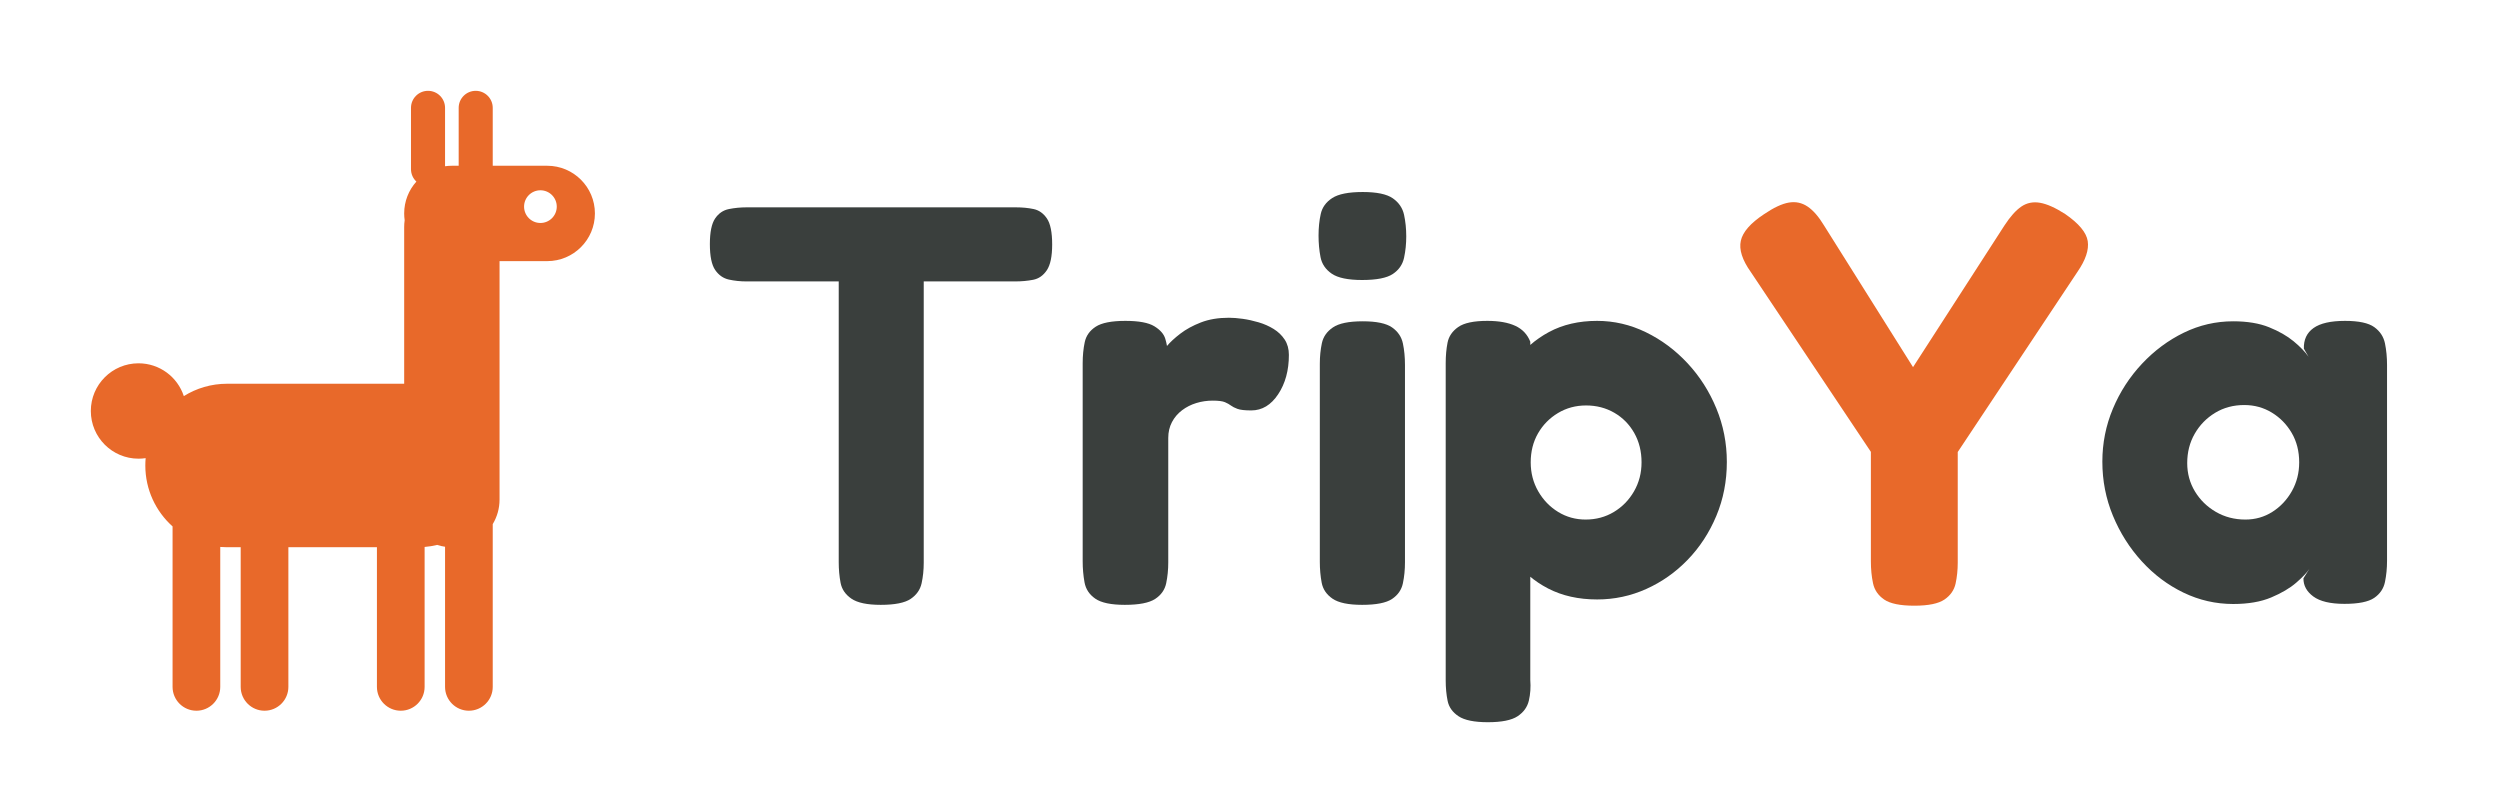
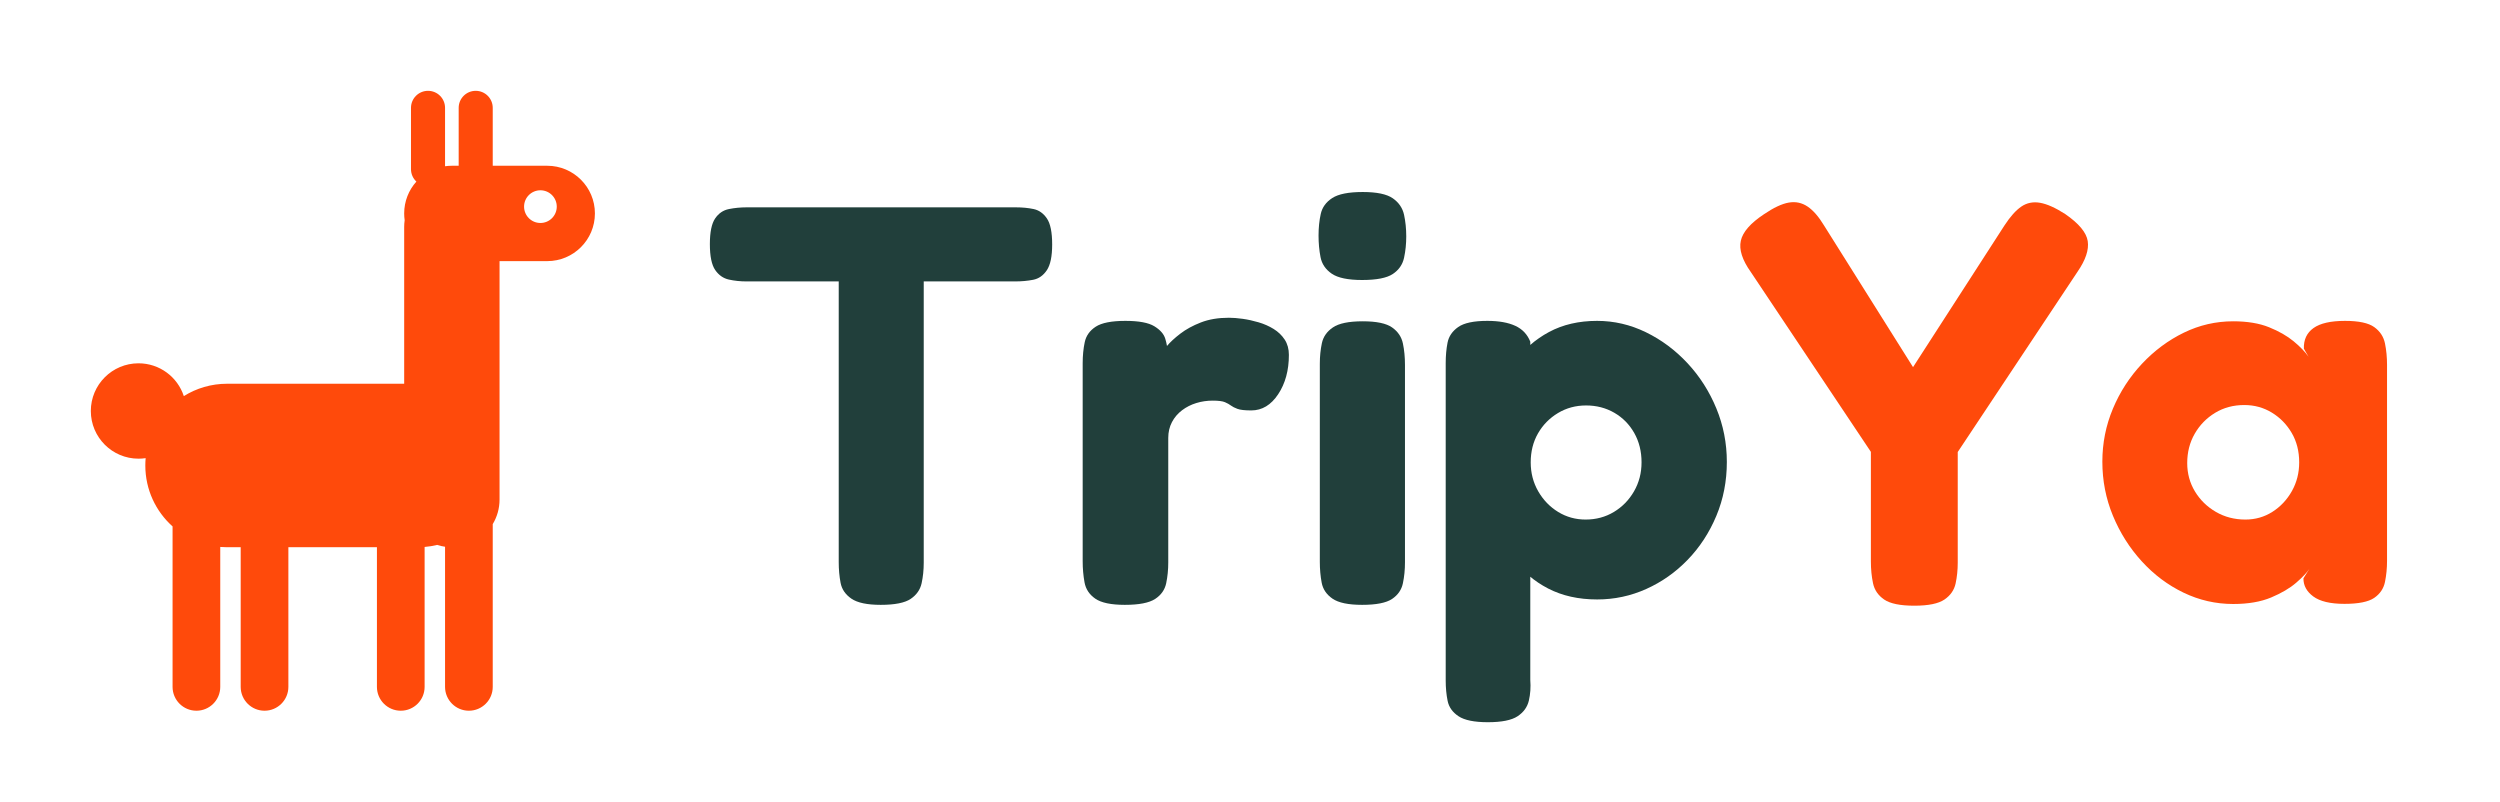
<svg xmlns="http://www.w3.org/2000/svg" viewBox="0 0 440.4 141.2" width="440.4" height="141.2">
-   <path fill="#E8692A" fill-rule="nonzero" transform="translate(4.00 12.40) scale(1.2)" d="M17.0 43.0C20.103 43.0 22.734 45.019 23.652 47.815C25.493 46.665 27.669 46.0 30.0 46.0H56.0V23.0C56.0 22.66 56.024 22.327 56.071 22C56.024 21.673 56.0 21.34 56.0 21.0C56.0 19.203 56.677 17.564 57.791 16.324C57.304 15.868 57.0 15.22 57.0 14.5V5.5C57.0 4.119 58.119 3.0 59.5 3.0C60.881 3.0 62.0 4.119 62.0 5.5V14.071C62.327 14.024 62.66 14.0 63.0 14.0H64.0V5.5C64.0 4.119 65.119 3.0 66.5 3.0C67.881 3.0 69.0 4.119 69.0 5.5V14.0H77.0C80.866 14.0 84.0 17.134 84.0 21.0C84.0 24.866 80.866 28.0 77.0 28.0H70.0V63.0C70.0 64.32 69.635 65.554 69.0 66.608V90.5C69.0 92.433 67.433 94.0 65.5 94.0C63.567 94.0 62.0 92.433 62.0 90.5V69.929C61.602 69.872 61.216 69.782 60.843 69.661C60.245 69.807 59.629 69.907 59.0 69.959V90.5C59.0 92.433 57.433 94.0 55.5 94.0C53.567 94.0 52.0 92.433 52.0 90.5V70.0H39.0V90.5C39.0 92.433 37.433 94.0 35.5 94.0C33.567 94.0 32.0 92.433 32.0 90.5V70.0H30.0C29.663 70.0 29.33 69.986 29.0 69.959V90.5C29.0 92.433 27.433 94.0 25.5 94.0C23.567 94.0 22.0 92.433 22.0 90.5V66.944C19.545 64.747 18.0 61.554 18.0 58.0C18.0 57.637 18.016 57.277 18.048 56.922C17.706 56.973 17.356 57.0 17.0 57.0C13.134 57.0 10.0 53.866 10.0 50.0C10.0 46.134 13.134 43.0 17.0 43.0ZM76.0 17.6C74.675 17.6 73.6 18.675 73.6 20.0C73.6 21.325 74.675 22.4 76.0 22.4C77.325 22.4 78.4 21.325 78.4 20.0C78.4 18.675 77.325 17.6 76.0 17.6Z" />
-   <path fill="#3A3F3D" d="M178.95 36.525Q180.65 36.525 182.075 36.825Q183.5 37.125 184.425 38.487Q185.35 39.85 185.35 43.075Q185.35 46.2 184.412 47.6Q183.475 49 182.0 49.287Q180.525 49.575 178.825 49.575H162.725V99.125Q162.725 101.05 162.35 102.75Q161.975 104.45 160.425 105.5Q158.875 106.55 155.15 106.55Q151.575 106.55 149.988 105.463Q148.4 104.375 148.075 102.662Q147.75 100.95 147.75 99.025V49.575H131.5Q129.875 49.575 128.4 49.25Q126.925 48.925 125.987 47.562Q125.05 46.2 125.05 43Q125.05 39.85 125.975 38.487Q126.9 37.125 128.412 36.825Q129.925 36.525 131.525 36.525Z" />
-   <path fill="#3A3F3D" d="M198.15 106.55Q194.525 106.55 192.95 105.463Q191.375 104.375 191.05 102.588Q190.725 100.8 190.725 98.875V64Q190.725 61.975 191.087 60.275Q191.45 58.575 193.025 57.55Q194.6 56.525 198.25 56.525Q201.8 56.525 203.35 57.475Q204.9 58.425 205.275 59.675Q205.65 60.925 205.65 61.825L204.45 62.425Q204.7 62 205.55 60.975Q206.4 59.95 207.913 58.787Q209.425 57.625 211.55 56.8Q213.675 55.975 216.475 55.975Q217.55 55.975 218.9 56.162Q220.25 56.35 221.7 56.775Q223.15 57.2 224.363 57.95Q225.575 58.7 226.312 59.825Q227.05 60.95 227.05 62.525Q227.05 66.6 225.163 69.45Q223.275 72.3 220.425 72.3Q218.725 72.3 217.988 72.025Q217.25 71.75 216.838 71.438Q216.425 71.125 215.788 70.85Q215.15 70.575 213.625 70.575Q212.125 70.575 210.738 71Q209.35 71.425 208.225 72.275Q207.1 73.125 206.45 74.362Q205.8 75.6 205.8 77.15V99.075Q205.8 101.0 205.438 102.737Q205.075 104.475 203.488 105.512Q201.9 106.55 198.15 106.55Z" />
-   <path fill="#3A3F3D" d="M239.95 106.55Q236.325 106.55 234.738 105.463Q233.15 104.375 232.825 102.637Q232.5 100.9 232.5 98.975V64.075Q232.5 62.15 232.863 60.45Q233.225 58.75 234.812 57.675Q236.4 56.6 240.05 56.6Q243.7 56.6 245.238 57.687Q246.775 58.775 247.137 60.512Q247.5 62.25 247.5 64.275V99.075Q247.5 101.0 247.137 102.737Q246.775 104.475 245.225 105.512Q243.675 106.55 239.95 106.55ZM239.95 49.325Q236.225 49.325 234.6 48.212Q232.975 47.1 232.625 45.3Q232.275 43.5 232.275 41.5Q232.275 39.425 232.663 37.687Q233.05 35.95 234.688 34.887Q236.325 33.825 240.05 33.825Q243.775 33.825 245.363 34.937Q246.95 36.05 247.338 37.837Q247.725 39.625 247.725 41.65Q247.725 43.625 247.338 45.412Q246.95 47.2 245.363 48.262Q243.775 49.325 239.95 49.325Z" />
-   <path fill="#3A3F3D" d="M281.35 105.6Q276.45 105.6 272.725 103.675Q269.0 101.75 266.525 98.362Q264.05 94.975 262.812 90.575Q261.575 86.175 261.65 81.15Q261.725 76.2 263.0 71.737Q264.275 67.275 266.75 63.862Q269.225 60.45 272.875 58.487Q276.525 56.525 281.35 56.525Q285.825 56.525 289.938 58.525Q294.05 60.525 297.275 63.987Q300.5 67.45 302.35 71.938Q304.2 76.425 304.2 81.375Q304.2 86.45 302.35 90.875Q300.5 95.3 297.312 98.6Q294.125 101.9 290.013 103.75Q285.9 105.6 281.35 105.6ZM262.1 127.225Q258.525 127.225 256.938 126.175Q255.35 125.125 255.013 123.463Q254.675 121.8 254.675 119.875V63.975Q254.675 62.025 255.0 60.362Q255.325 58.7 256.875 57.612Q258.425 56.525 262.0 56.525Q265.05 56.525 266.938 57.4Q268.825 58.275 269.575 60.2V119.775Q269.725 121.7 269.325 123.412Q268.925 125.125 267.337 126.175Q265.75 127.225 262.1 127.225ZM279.325 91.525Q282.075 91.525 284.3 90.188Q286.525 88.85 287.85 86.55Q289.175 84.25 289.175 81.45Q289.175 78.55 287.888 76.275Q286.6 74.0 284.375 72.712Q282.15 71.425 279.4 71.425Q276.675 71.425 274.45 72.762Q272.225 74.1 270.938 76.337Q269.65 78.575 269.65 81.45Q269.65 84.25 270.975 86.55Q272.3 88.85 274.488 90.188Q276.675 91.525 279.325 91.525Z" />
-   <path fill="#E8692A" d="M363.8 37.7Q367.425 40.2 367.775 42.475Q368.125 44.75 365.975 47.875L344.875 79.625V99.125Q344.875 101.05 344.5 102.787Q344.125 104.525 342.538 105.612Q340.95 106.7 337.225 106.7Q333.5 106.7 331.913 105.612Q330.325 104.525 329.95 102.737Q329.575 100.95 329.575 98.925V79.6L308.425 47.925Q306.15 44.725 306.663 42.412Q307.175 40.1 310.725 37.75Q313.3 36 315.113 35.687Q316.925 35.375 318.425 36.387Q319.925 37.4 321.325 39.725L337.0 64.675L353.1 39.725Q354.65 37.35 356.1 36.375Q357.55 35.4 359.388 35.725Q361.225 36.05 363.8 37.7Z" />
-   <path fill="#3A3F3D" d="M413.0 106.375Q409.275 106.375 407.513 105.075Q405.75 103.775 405.775 101.875L406.825 100.2Q406.175 101.2 404.5 102.65Q402.825 104.1 400.088 105.25Q397.35 106.4 393.4 106.4Q388.8 106.4 384.65 104.4Q380.5 102.4 377.288 98.875Q374.075 95.35 372.213 90.85Q370.35 86.35 370.35 81.325Q370.35 76.425 372.213 71.987Q374.075 67.55 377.338 64.075Q380.6 60.6 384.713 58.6Q388.825 56.6 393.4 56.6Q397.125 56.6 399.725 57.65Q402.325 58.7 404.05 60.125Q405.775 61.55 406.675 62.85L405.85 61.425Q405.775 59.05 407.55 57.787Q409.325 56.525 413.1 56.525Q416.725 56.525 418.25 57.625Q419.775 58.725 420.138 60.5Q420.5 62.275 420.5 64.275V98.8Q420.5 100.75 420.138 102.512Q419.775 104.275 418.238 105.325Q416.7 106.375 413.0 106.375ZM395.55 91.525Q398.175 91.525 400.312 90.162Q402.45 88.8 403.738 86.512Q405.025 84.225 405.025 81.45Q405.025 78.525 403.713 76.275Q402.4 74.025 400.213 72.688Q398.025 71.35 395.35 71.35Q392.475 71.35 390.213 72.725Q387.95 74.1 386.625 76.4Q385.3 78.7 385.3 81.575Q385.3 84.325 386.663 86.575Q388.025 88.825 390.35 90.175Q392.675 91.525 395.55 91.525Z" />
+   <path fill="#FF4A0B" fill-rule="nonzero" transform="translate(4.00 12.40) scale(1.2)" d="M17.0 43.0C20.103 43.0 22.734 45.019 23.652 47.815C25.493 46.665 27.669 46.0 30.0 46.0H56.0V23.0C56.0 22.66 56.024 22.327 56.071 22C56.024 21.673 56.0 21.34 56.0 21.0C56.0 19.203 56.677 17.564 57.791 16.324C57.304 15.868 57.0 15.22 57.0 14.5V5.5C57.0 4.119 58.119 3.0 59.5 3.0C60.881 3.0 62.0 4.119 62.0 5.5V14.071C62.327 14.024 62.66 14.0 63.0 14.0H64.0V5.5C64.0 4.119 65.119 3.0 66.5 3.0C67.881 3.0 69.0 4.119 69.0 5.5V14.0H77.0C80.866 14.0 84.0 17.134 84.0 21.0C84.0 24.866 80.866 28.0 77.0 28.0H70.0V63.0C70.0 64.32 69.635 65.554 69.0 66.608V90.5C69.0 92.433 67.433 94.0 65.5 94.0C63.567 94.0 62.0 92.433 62.0 90.5V69.929C61.602 69.872 61.216 69.782 60.843 69.661C60.245 69.807 59.629 69.907 59.0 69.959V90.5C59.0 92.433 57.433 94.0 55.5 94.0C53.567 94.0 52.0 92.433 52.0 90.5V70.0H39.0V90.5C39.0 92.433 37.433 94.0 35.5 94.0C33.567 94.0 32.0 92.433 32.0 90.5V70.0H30.0C29.663 70.0 29.33 69.986 29.0 69.959V90.5C29.0 92.433 27.433 94.0 25.5 94.0C23.567 94.0 22.0 92.433 22.0 90.5V66.944C19.545 64.747 18.0 61.554 18.0 58.0C18.0 57.637 18.016 57.277 18.048 56.922C17.706 56.973 17.356 57.0 17.0 57.0C13.134 57.0 10.0 53.866 10.0 50.0C10.0 46.134 13.134 43.0 17.0 43.0ZM76.0 17.6C74.675 17.6 73.6 18.675 73.6 20.0C73.6 21.325 74.675 22.4 76.0 22.4C77.325 22.4 78.4 21.325 78.4 20.0C78.4 18.675 77.325 17.6 76.0 17.6Z" />
+   <path fill="#213F3B" d="M178.95 36.525Q180.65 36.525 182.075 36.825Q183.5 37.125 184.425 38.487Q185.35 39.85 185.35 43.075Q185.35 46.2 184.412 47.6Q183.475 49 182.0 49.287Q180.525 49.575 178.825 49.575H162.725V99.125Q162.725 101.05 162.35 102.75Q161.975 104.45 160.425 105.5Q158.875 106.55 155.15 106.55Q151.575 106.55 149.988 105.463Q148.4 104.375 148.075 102.662Q147.75 100.95 147.75 99.025V49.575H131.5Q129.875 49.575 128.4 49.25Q126.925 48.925 125.987 47.562Q125.05 46.2 125.05 43Q125.05 39.85 125.975 38.487Q126.9 37.125 128.412 36.825Q129.925 36.525 131.525 36.525Z" />
+   <path fill="#213F3B" d="M198.15 106.55Q194.525 106.55 192.95 105.463Q191.375 104.375 191.05 102.588Q190.725 100.8 190.725 98.875V64Q190.725 61.975 191.087 60.275Q191.45 58.575 193.025 57.55Q194.6 56.525 198.25 56.525Q201.8 56.525 203.35 57.475Q204.9 58.425 205.275 59.675Q205.65 60.925 205.65 61.825L204.45 62.425Q204.7 62 205.55 60.975Q206.4 59.95 207.913 58.787Q209.425 57.625 211.55 56.8Q213.675 55.975 216.475 55.975Q217.55 55.975 218.9 56.162Q220.25 56.35 221.7 56.775Q223.15 57.2 224.363 57.95Q225.575 58.7 226.312 59.825Q227.05 60.95 227.05 62.525Q227.05 66.6 225.163 69.45Q223.275 72.3 220.425 72.3Q218.725 72.3 217.988 72.025Q217.25 71.75 216.838 71.438Q216.425 71.125 215.788 70.85Q215.15 70.575 213.625 70.575Q212.125 70.575 210.738 71Q209.35 71.425 208.225 72.275Q207.1 73.125 206.45 74.362Q205.8 75.6 205.8 77.15V99.075Q205.8 101.0 205.438 102.737Q205.075 104.475 203.488 105.512Q201.9 106.55 198.15 106.55Z" />
+   <path fill="#213F3B" d="M239.95 106.55Q236.325 106.55 234.738 105.463Q233.15 104.375 232.825 102.637Q232.5 100.9 232.5 98.975V64.075Q232.5 62.15 232.863 60.45Q233.225 58.75 234.812 57.675Q236.4 56.6 240.05 56.6Q243.7 56.6 245.238 57.687Q246.775 58.775 247.137 60.512Q247.5 62.25 247.5 64.275V99.075Q247.5 101.0 247.137 102.737Q246.775 104.475 245.225 105.512Q243.675 106.55 239.95 106.55ZM239.95 49.325Q236.225 49.325 234.6 48.212Q232.975 47.1 232.625 45.3Q232.275 43.5 232.275 41.5Q232.275 39.425 232.663 37.687Q233.05 35.95 234.688 34.887Q236.325 33.825 240.05 33.825Q243.775 33.825 245.363 34.937Q246.95 36.05 247.338 37.837Q247.725 39.625 247.725 41.65Q247.725 43.625 247.338 45.412Q246.95 47.2 245.363 48.262Q243.775 49.325 239.95 49.325Z" />
+   <path fill="#213F3B" d="M281.35 105.6Q276.45 105.6 272.725 103.675Q269.0 101.75 266.525 98.362Q264.05 94.975 262.812 90.575Q261.575 86.175 261.65 81.15Q261.725 76.2 263.0 71.737Q264.275 67.275 266.75 63.862Q269.225 60.45 272.875 58.487Q276.525 56.525 281.35 56.525Q285.825 56.525 289.938 58.525Q294.05 60.525 297.275 63.987Q300.5 67.45 302.35 71.938Q304.2 76.425 304.2 81.375Q304.2 86.45 302.35 90.875Q300.5 95.3 297.312 98.6Q294.125 101.9 290.013 103.75Q285.9 105.6 281.35 105.6ZM262.1 127.225Q258.525 127.225 256.938 126.175Q255.35 125.125 255.013 123.463Q254.675 121.8 254.675 119.875V63.975Q254.675 62.025 255.0 60.362Q255.325 58.7 256.875 57.612Q258.425 56.525 262.0 56.525Q265.05 56.525 266.938 57.4Q268.825 58.275 269.575 60.2V119.775Q269.725 121.7 269.325 123.412Q268.925 125.125 267.337 126.175Q265.75 127.225 262.1 127.225ZM279.325 91.525Q282.075 91.525 284.3 90.188Q286.525 88.85 287.85 86.55Q289.175 84.25 289.175 81.45Q289.175 78.55 287.888 76.275Q286.6 74.0 284.375 72.712Q282.15 71.425 279.4 71.425Q276.675 71.425 274.45 72.762Q272.225 74.1 270.938 76.337Q269.65 78.575 269.65 81.45Q269.65 84.25 270.975 86.55Q272.3 88.85 274.488 90.188Q276.675 91.525 279.325 91.525Z" />
+   <path fill="#FF4A0B" d="M363.8 37.7Q367.425 40.2 367.775 42.475Q368.125 44.75 365.975 47.875L344.875 79.625V99.125Q344.875 101.05 344.5 102.787Q344.125 104.525 342.538 105.612Q340.95 106.7 337.225 106.7Q333.5 106.7 331.913 105.612Q330.325 104.525 329.95 102.737Q329.575 100.95 329.575 98.925V79.6L308.425 47.925Q306.15 44.725 306.663 42.412Q307.175 40.1 310.725 37.75Q313.3 36 315.113 35.687Q316.925 35.375 318.425 36.387Q319.925 37.4 321.325 39.725L337.0 64.675L353.1 39.725Q354.65 37.35 356.1 36.375Q357.55 35.4 359.388 35.725Q361.225 36.05 363.8 37.7Z" />
+   <path fill="#FF4A0B" d="M413.0 106.375Q409.275 106.375 407.513 105.075Q405.75 103.775 405.775 101.875L406.825 100.2Q406.175 101.2 404.5 102.65Q402.825 104.1 400.088 105.25Q397.35 106.4 393.4 106.4Q388.8 106.4 384.65 104.4Q380.5 102.4 377.288 98.875Q374.075 95.35 372.213 90.85Q370.35 86.35 370.35 81.325Q370.35 76.425 372.213 71.987Q374.075 67.55 377.338 64.075Q380.6 60.6 384.713 58.6Q388.825 56.6 393.4 56.6Q397.125 56.6 399.725 57.65Q402.325 58.7 404.05 60.125Q405.775 61.55 406.675 62.85L405.85 61.425Q405.775 59.05 407.55 57.787Q409.325 56.525 413.1 56.525Q416.725 56.525 418.25 57.625Q419.775 58.725 420.138 60.5Q420.5 62.275 420.5 64.275V98.8Q420.5 100.75 420.138 102.512Q419.775 104.275 418.238 105.325Q416.7 106.375 413.0 106.375ZM395.55 91.525Q398.175 91.525 400.312 90.162Q402.45 88.8 403.738 86.512Q405.025 84.225 405.025 81.45Q405.025 78.525 403.713 76.275Q402.4 74.025 400.213 72.688Q398.025 71.35 395.35 71.35Q392.475 71.35 390.213 72.725Q387.95 74.1 386.625 76.4Q385.3 78.7 385.3 81.575Q385.3 84.325 386.663 86.575Q388.025 88.825 390.35 90.175Q392.675 91.525 395.55 91.525Z" />
</svg>
